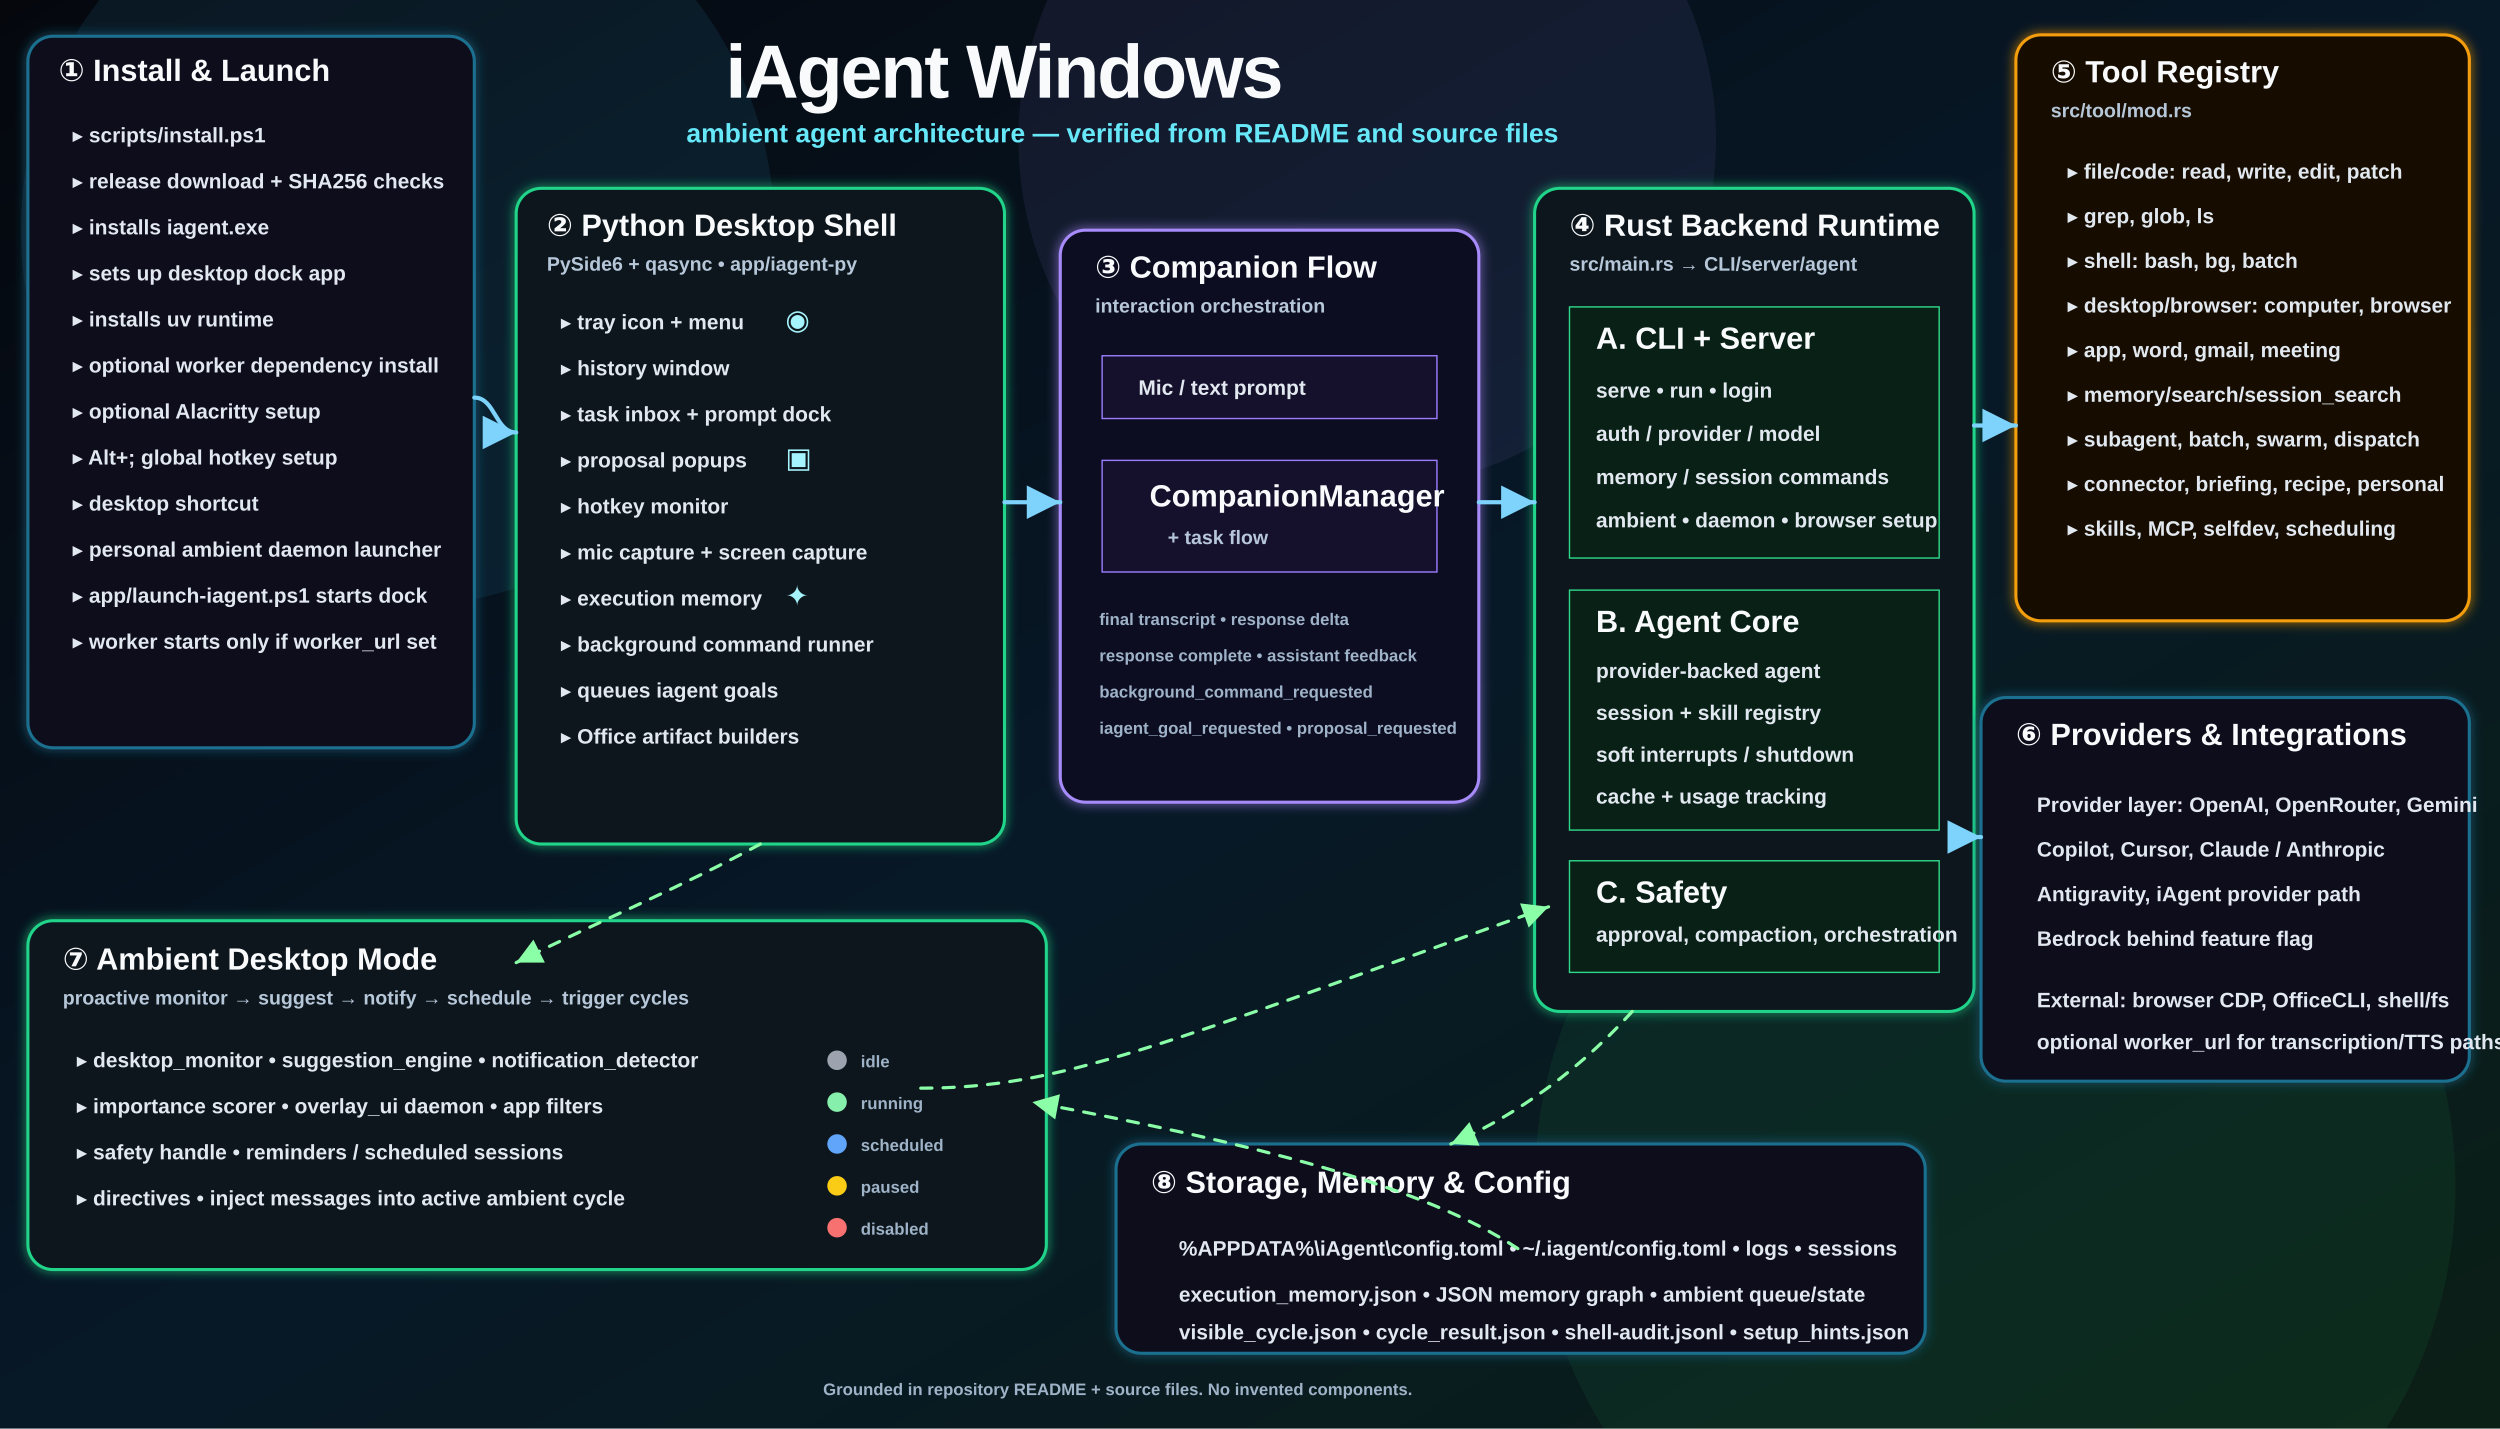
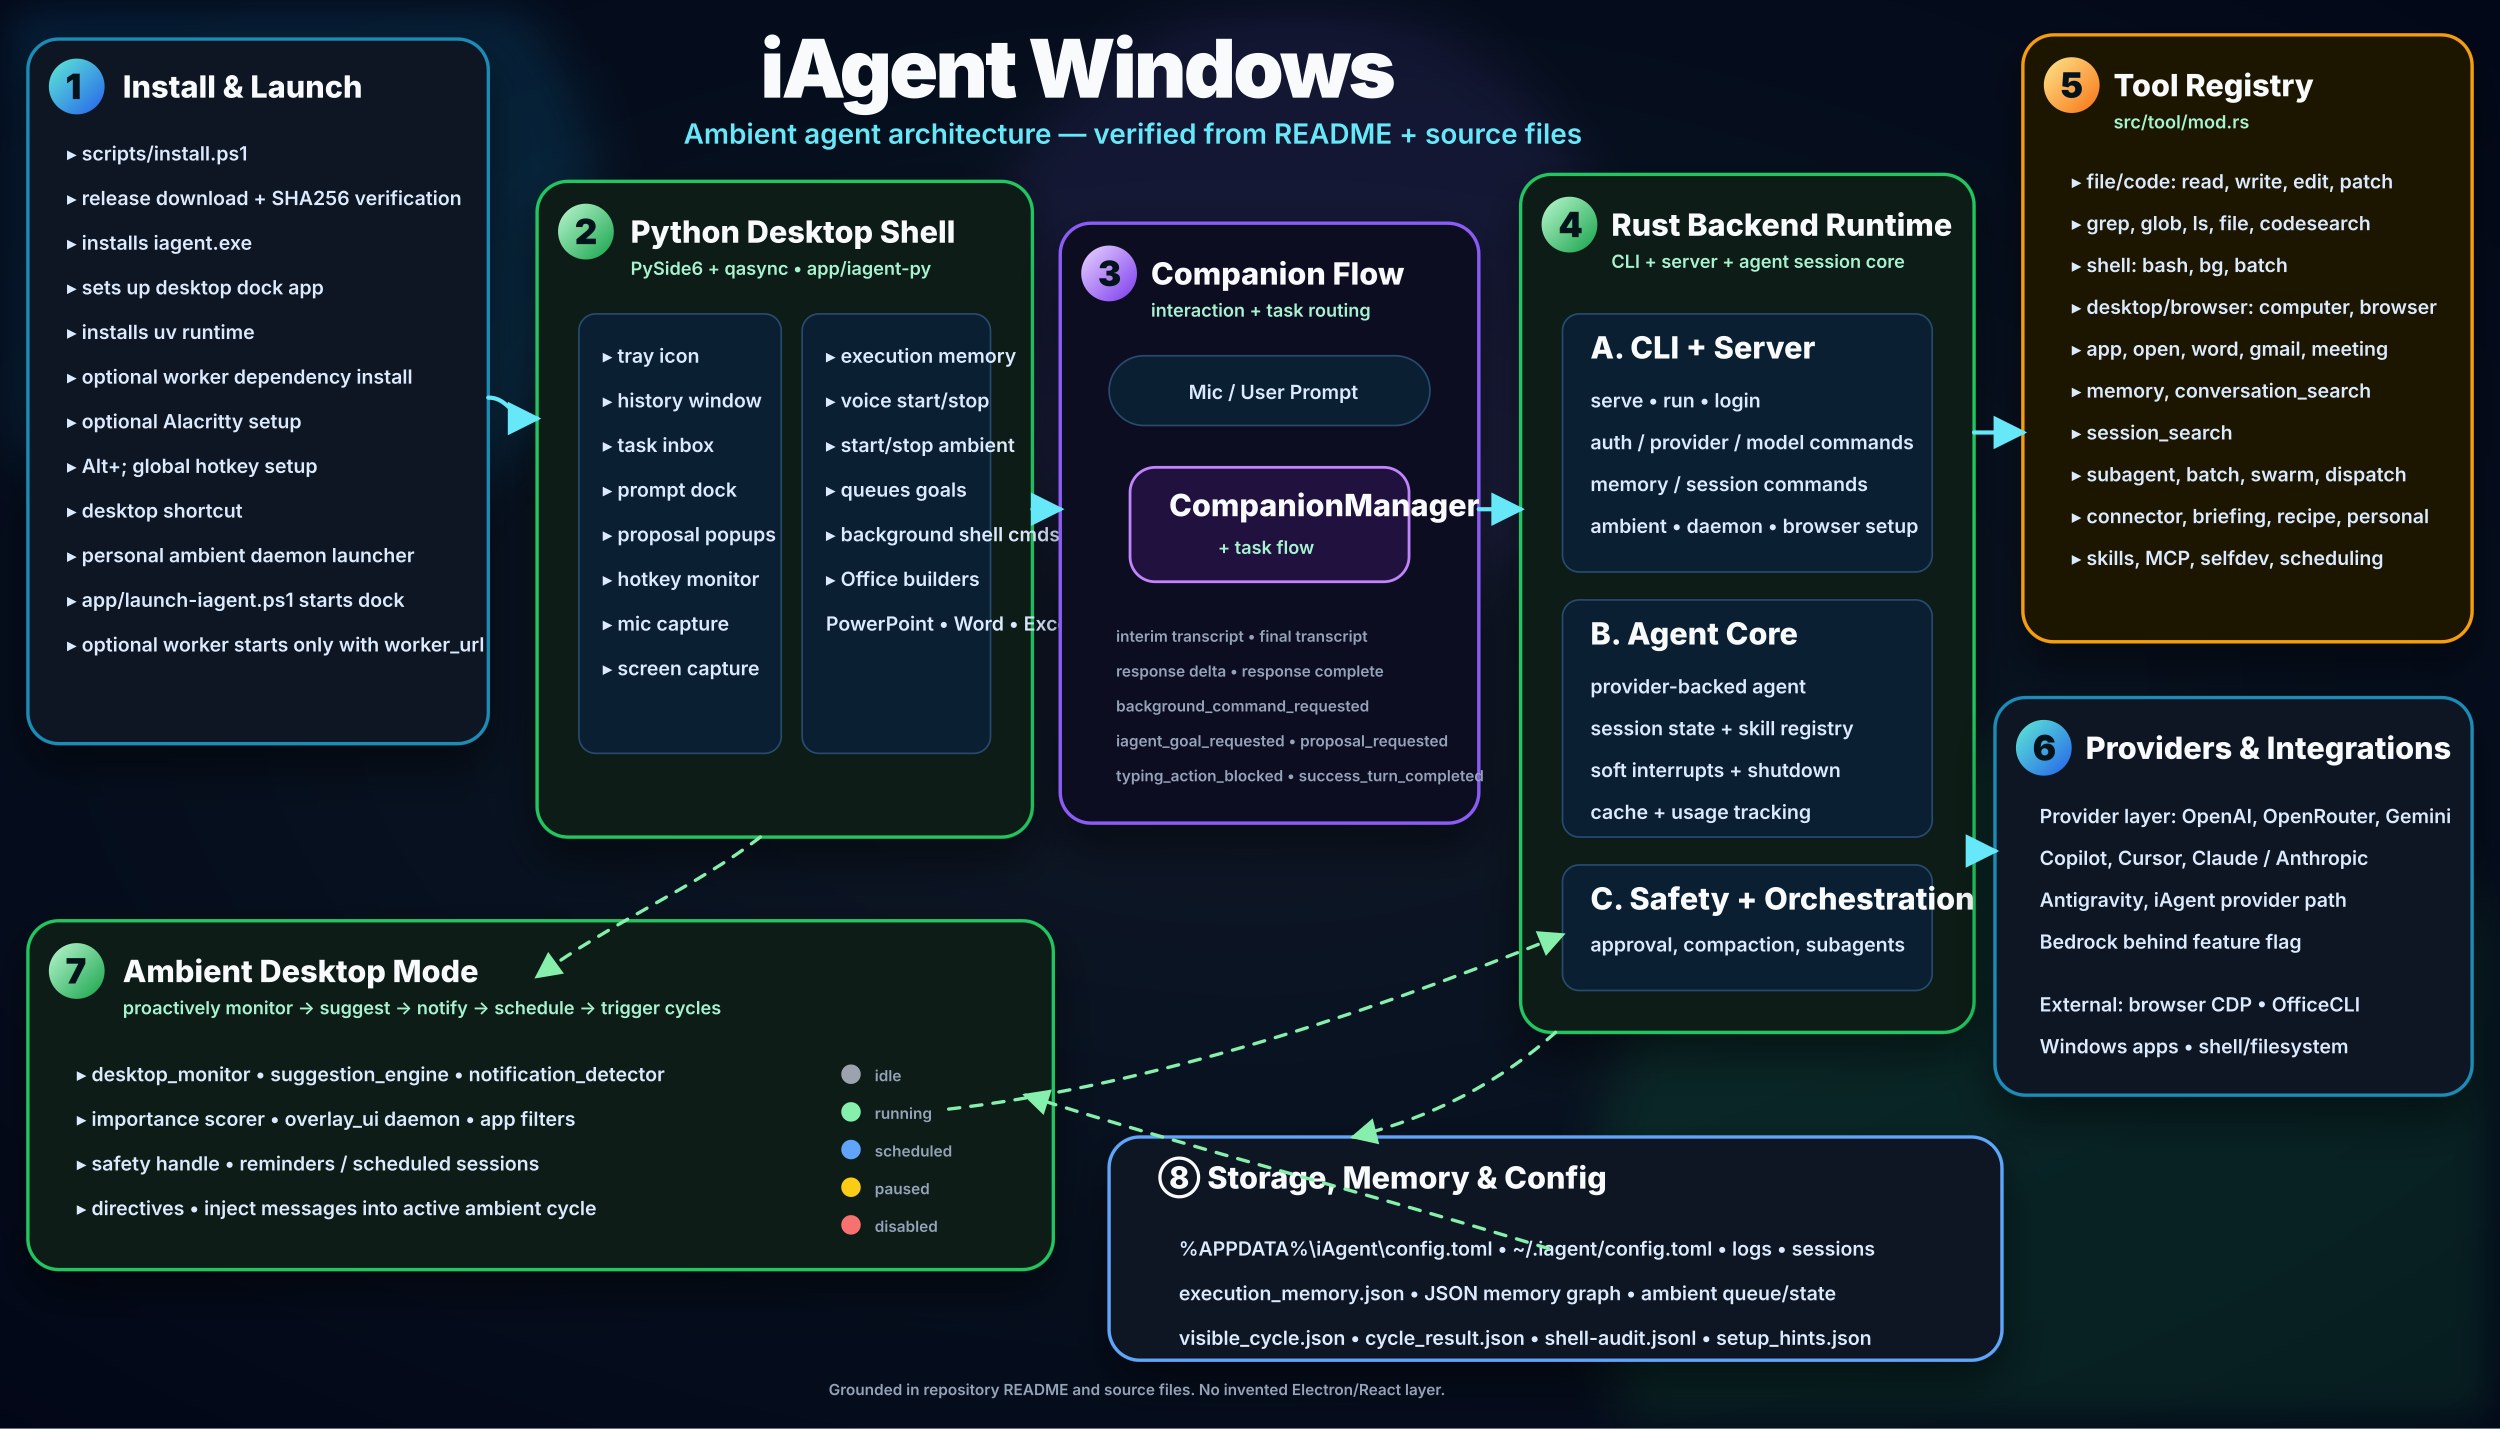
<svg xmlns="http://www.w3.org/2000/svg" width="1792" height="1024" viewBox="0 0 1792 1024" role="img" aria-labelledby="title desc">
  <defs>
-     <linearGradient id="bg" x1="0" y1="0" x2="1" y2="1">
-       <stop offset="0" stop-color="#05070d" />
-       <stop offset="0.5" stop-color="#071827" />
-       <stop offset="1" stop-color="#0b1f16" />
-     </linearGradient>
-     <linearGradient id="cyan" x1="0" y1="0" x2="1" y2="1">
-       <stop offset="0" stop-color="#42e8ff" />
-       <stop offset="1" stop-color="#227dff" />
+     <radialGradient id="bg1" cx="50%" cy="48%" r="75%">
+       <stop offset="0%" stop-color="#111827" />
+       <stop offset="45%" stop-color="#07111f" />
+       <stop offset="100%" stop-color="#020617" />
+     </radialGradient>
+     <linearGradient id="blue" x1="0" y1="0" x2="1" y2="1">
+       <stop offset="0" stop-color="#5eead4" />
+       <stop offset="1" stop-color="#2563eb" />
    </linearGradient>
    <linearGradient id="green" x1="0" y1="0" x2="1" y2="1">
-       <stop offset="0" stop-color="#76ffb3" />
-       <stop offset="1" stop-color="#1a9f66" />
+       <stop offset="0" stop-color="#bbf7d0" />
+       <stop offset="1" stop-color="#16a34a" />
    </linearGradient>
-     <linearGradient id="violet" x1="0" y1="0" x2="1" y2="1">
-       <stop offset="0" stop-color="#d0a2ff" />
-       <stop offset="1" stop-color="#6d4cff" />
+     <linearGradient id="purple" x1="0" y1="0" x2="1" y2="1">
+       <stop offset="0" stop-color="#e9d5ff" />
+       <stop offset="1" stop-color="#7c3aed" />
    </linearGradient>
-     <linearGradient id="amber" x1="0" y1="0" x2="1" y2="1">
-       <stop offset="0" stop-color="#ffd66b" />
-       <stop offset="1" stop-color="#ff8a1f" />
+     <linearGradient id="orange" x1="0" y1="0" x2="1" y2="1">
+       <stop offset="0" stop-color="#fde68a" />
+       <stop offset="1" stop-color="#f97316" />
    </linearGradient>
-     <filter id="glow">
-       <feGaussianBlur stdDeviation="4" result="b" />
-       <feMerge>
-         <feMergeNode in="b" />
-         <feMergeNode in="SourceGraphic" />
-       </feMerge>
+     <filter id="shadow" x="-15%" y="-15%" width="130%" height="140%">
+       <feDropShadow dx="0" dy="16" stdDeviation="16" flood-color="#000" flood-opacity=".45" />
    </filter>
+     <filter id="soft">
+       <feGaussianBlur stdDeviation="18" />
+     </filter>
+     <marker id="arr" markerWidth="12" markerHeight="12" refX="9" refY="6" orient="auto">
+       <path d="M2 2 L10 6 L2 10 Z" fill="#67e8f9" />
+     </marker>
+     <marker id="garr" markerWidth="12" markerHeight="12" refX="9" refY="6" orient="auto">
+       <path d="M2 2 L10 6 L2 10 Z" fill="#86efac" />
+     </marker>
    <style>
-       .title{font:900 54px 'Segoe UI',Arial,sans-serif;fill:#f8fafc;letter-spacing:-1.5px}.sub{font:600 19px 'Segoe UI',Arial,sans-serif;fill:#67e8f9}.panel{fill:#07111f;stroke:#1f6f8f;stroke-width:2.2;rx:18;filter:url(#glow)}.p2{fill:#07151c;stroke:#20d38a}.p3{fill:#100d22;stroke:#a78bfa}.p4{fill:#151006;stroke:#f59e0b}.h{font:800 22px 'Segoe UI',Arial,sans-serif;fill:#f8fafc}.m{font:600 14px 'Segoe UI',Arial,sans-serif;fill:#b6c7d9}.t{font:600 15px 'Segoe UI',Arial,sans-serif;fill:#e2e8f0}.tiny{font:600 12px 'Segoe UI',Arial,sans-serif;fill:#9fb3c8}.chip{font:800 13px 'Segoe UI',Arial,sans-serif;fill:#001018}.line{fill:none;stroke:#7dd3fc;stroke-width:3;stroke-linecap:round;stroke-linejoin:round;marker-end:url(#arrow)}.dash{fill:none;stroke:#8bffa8;stroke-width:2.3;stroke-dasharray:8 8;stroke-linecap:round;marker-end:url(#arrow2)}.box{fill:#0b1726;stroke:#284767;stroke-width:1.4;rx:9}.gbox{fill:#092016;stroke:#2fd889}.vbox{fill:#15102b;stroke:#9b7cff}.abox{fill:#1d1406;stroke:#f5a524}.icon{font:800 20px 'Segoe UI Symbol','Segoe UI',Arial,sans-serif;fill:#a5f3fc}
+       .title{font:900 58px Inter,'Segoe UI',Arial,sans-serif;fill:#f8fafc;letter-spacing:-2px}.subtitle{font:600 20px Inter,'Segoe UI',Arial,sans-serif;fill:#67e8f9}.panel{fill:#071423;stroke:#1e8bb6;stroke-width:2.4;filter:url(#shadow)}.green{fill:#071a13;stroke:#22c55e}.purple{fill:#110c24;stroke:#8b5cf6}.orange{fill:#1f1305;stroke:#f59e0b}.store{fill:#081422;stroke:#60a5fa}.h{font:800 22px Inter,'Segoe UI',Arial,sans-serif;fill:#f8fafc}.sub{font:600 13px Inter,'Segoe UI',Arial,sans-serif;fill:#a7f3d0}.txt{font:600 14px Inter,'Segoe UI',Arial,sans-serif;fill:#dbeafe}.tiny{font:600 11px Inter,'Segoe UI',Arial,sans-serif;fill:#94a3b8}.chip{font:900 15px Inter,'Segoe UI',Arial,sans-serif;fill:#02111b}.node{fill:#0b1f32;stroke:#274b6f;stroke-width:1.2}.g{fill:none;stroke:#67e8f9;stroke-width:3;marker-end:url(#arr);stroke-linecap:round}.gd{fill:none;stroke:#86efac;stroke-width:2.4;marker-end:url(#garr);stroke-dasharray:8 8;stroke-linecap:round}.thin{fill:none;stroke:#64748b;stroke-width:1.4;stroke-dasharray:5 7}.n{font:900 25px Inter,'Segoe UI',Arial,sans-serif;fill:#03131b}.ic{font:900 24px 'Segoe UI Symbol','Segoe UI',Arial,sans-serif;fill:#bfdbfe}
    </style>
-     <marker id="arrow" markerWidth="12" markerHeight="12" refX="10" refY="6" orient="auto">
-       <path d="M2,2 L10,6 L2,10 Z" fill="#7dd3fc" />
-     </marker>
-     <marker id="arrow2" markerWidth="12" markerHeight="12" refX="10" refY="6" orient="auto">
-       <path d="M2,2 L10,6 L2,10 Z" fill="#8bffa8" />
-     </marker>
  </defs>
-   <rect width="1792" height="1024" fill="url(#bg)" />
-   <circle cx="285" cy="165" r="270" fill="#38bdf8" opacity=".09" />
-   <circle cx="1430" cy="850" r="330" fill="#22c55e" opacity=".08" />
-   <circle cx="980" cy="100" r="250" fill="#a78bfa" opacity=".08" />
-   <text x="520" y="70" class="title">iAgent Windows</text>
-   <text x="492" y="102" class="sub">ambient agent architecture — verified from README and source files</text>
-   <rect x="20" y="26" width="320" height="510" rx="20" class="panel" />
-   <text x="42" y="58" class="h">① Install &amp; Launch</text>
-   <g class="t">
-     <text x="52" y="102">▸ scripts/install.ps1</text>
-     <text x="52" y="135">▸ release download + SHA256 checks</text>
-     <text x="52" y="168">▸ installs iagent.exe</text>
-     <text x="52" y="201">▸ sets up desktop dock app</text>
-     <text x="52" y="234">▸ installs uv runtime</text>
-     <text x="52" y="267">▸ optional worker dependency install</text>
-     <text x="52" y="300">▸ optional Alacritty setup</text>
-     <text x="52" y="333">▸ Alt+; global hotkey setup</text>
-     <text x="52" y="366">▸ desktop shortcut</text>
-     <text x="52" y="399">▸ personal ambient daemon launcher</text>
-     <text x="52" y="432">▸ app/launch-iagent.ps1 starts dock</text>
-     <text x="52" y="465">▸ worker starts only if worker_url set</text>
+   <rect width="1792" height="1024" fill="url(#bg1)" />
+   <circle cx="190" cy="160" r="240" fill="#0ea5e9" opacity=".14" filter="url(#soft)" />
+   <circle cx="1500" cy="880" r="360" fill="#22c55e" opacity=".12" filter="url(#soft)" />
+   <circle cx="930" cy="230" r="230" fill="#8b5cf6" opacity=".10" filter="url(#soft)" />
+   <text x="545" y="70" class="title">iAgent Windows</text>
+   <text x="490" y="103" class="subtitle">Ambient agent architecture — verified from README + source files</text>
+   <rect x="20" y="28" width="330" height="505" rx="22" class="panel" />
+   <circle cx="55" cy="62" r="20" fill="url(#blue)" />
+   <text x="47" y="71" class="n">1</text>
+   <text x="88" y="70" class="h">Install &amp; Launch</text>
+   <g class="txt">
+     <text x="48" y="115">▸ scripts/install.ps1</text>
+     <text x="48" y="147">▸ release download + SHA256 verification</text>
+     <text x="48" y="179">▸ installs iagent.exe</text>
+     <text x="48" y="211">▸ sets up desktop dock app</text>
+     <text x="48" y="243">▸ installs uv runtime</text>
+     <text x="48" y="275">▸ optional worker dependency install</text>
+     <text x="48" y="307">▸ optional Alacritty setup</text>
+     <text x="48" y="339">▸ Alt+; global hotkey setup</text>
+     <text x="48" y="371">▸ desktop shortcut</text>
+     <text x="48" y="403">▸ personal ambient daemon launcher</text>
+     <text x="48" y="435">▸ app/launch-iagent.ps1 starts dock</text>
+     <text x="48" y="467">▸ optional worker starts only with worker_url</text>
  </g>
-   <rect x="370" y="135" width="350" height="470" rx="20" class="panel p2" />
-   <text x="392" y="169" class="h">② Python Desktop Shell</text>
-   <text x="392" y="194" class="m">PySide6 + qasync • app/iagent-py</text>
-   <g class="t">
-     <text x="402" y="236">▸ tray icon + menu</text>
-     <text x="402" y="269">▸ history window</text>
-     <text x="402" y="302">▸ task inbox + prompt dock</text>
-     <text x="402" y="335">▸ proposal popups</text>
-     <text x="402" y="368">▸ hotkey monitor</text>
-     <text x="402" y="401">▸ mic capture + screen capture</text>
-     <text x="402" y="434">▸ execution memory</text>
-     <text x="402" y="467">▸ background command runner</text>
-     <text x="402" y="500">▸ queues iagent goals</text>
-     <text x="402" y="533">▸ Office artifact builders</text>
+   <rect x="385" y="130" width="355" height="470" rx="22" class="panel green" />
+   <circle cx="420" cy="166" r="20" fill="url(#green)" />
+   <text x="412" y="175" class="n">2</text>
+   <text x="452" y="174" class="h">Python Desktop Shell</text>
+   <text x="452" y="197" class="sub">PySide6 + qasync • app/iagent-py</text>
+   <rect x="415" y="225" width="145" height="315" rx="12" class="node" />
+   <rect x="575" y="225" width="135" height="315" rx="12" class="node" />
+   <g class="txt">
+     <text x="432" y="260">▸ tray icon</text>
+     <text x="432" y="292">▸ history window</text>
+     <text x="432" y="324">▸ task inbox</text>
+     <text x="432" y="356">▸ prompt dock</text>
+     <text x="432" y="388">▸ proposal popups</text>
+     <text x="432" y="420">▸ hotkey monitor</text>
+     <text x="432" y="452">▸ mic capture</text>
+     <text x="432" y="484">▸ screen capture</text>
+     <text x="592" y="260">▸ execution memory</text>
+     <text x="592" y="292">▸ voice start/stop</text>
+     <text x="592" y="324">▸ start/stop ambient</text>
+     <text x="592" y="356">▸ queues goals</text>
+     <text x="592" y="388">▸ background shell cmds</text>
+     <text x="592" y="420">▸ Office builders</text>
+     <text x="592" y="452">PowerPoint • Word • Excel</text>
  </g>
-   <text x="563" y="236" class="icon">◉</text>
-   <text x="563" y="335" class="icon">▣</text>
-   <text x="563" y="434" class="icon">✦</text>
-   <rect x="760" y="165" width="300" height="410" rx="20" class="panel p3" />
-   <text x="785" y="199" class="h">③ Companion Flow</text>
-   <text x="785" y="224" class="m">interaction orchestration</text>
-   <rect x="790" y="255" width="240" height="45" class="vbox" />
-   <text x="816" y="283" class="t">Mic / text prompt</text>
-   <rect x="790" y="330" width="240" height="80" class="vbox" />
-   <text x="824" y="363" class="h">CompanionManager</text>
-   <text x="837" y="390" class="m">+ task flow</text>
+   <rect x="760" y="160" width="300" height="430" rx="22" class="panel purple" />
+   <circle cx="795" cy="196" r="20" fill="url(#purple)" />
+   <text x="787" y="205" class="n">3</text>
+   <text x="825" y="204" class="h">Companion Flow</text>
+   <text x="825" y="227" class="sub">interaction + task routing</text>
+   <rect x="795" y="255" width="230" height="50" rx="25" class="node" />
+   <text x="852" y="286" class="txt">Mic / User Prompt</text>
+   <rect x="810" y="335" width="200" height="82" rx="18" fill="#20113f" stroke="#c084fc" stroke-width="2" />
+   <text x="838" y="370" class="h">CompanionManager</text>
+   <text x="873" y="397" class="sub">+ task flow</text>
  <g class="tiny">
-     <text x="788" y="448">final transcript • response delta</text>
-     <text x="788" y="474">response complete • assistant feedback</text>
-     <text x="788" y="500">background_command_requested</text>
-     <text x="788" y="526">iagent_goal_requested • proposal_requested</text>
+     <text x="800" y="460">interim transcript • final transcript</text>
+     <text x="800" y="485">response delta • response complete</text>
+     <text x="800" y="510">background_command_requested</text>
+     <text x="800" y="535">iagent_goal_requested • proposal_requested</text>
+     <text x="800" y="560">typing_action_blocked • success_turn_completed</text>
  </g>
-   <rect x="1100" y="135" width="315" height="590" rx="20" class="panel p2" />
-   <text x="1125" y="169" class="h">④ Rust Backend Runtime</text>
-   <text x="1125" y="194" class="m">src/main.rs → CLI/server/agent</text>
-   <rect x="1125" y="220" width="265" height="180" class="gbox" />
-   <text x="1144" y="250" class="h">A. CLI + Server</text>
-   <g class="t">
-     <text x="1144" y="285">serve • run • login</text>
-     <text x="1144" y="316">auth / provider / model</text>
-     <text x="1144" y="347">memory / session commands</text>
-     <text x="1144" y="378">ambient • daemon • browser setup</text>
+   <rect x="1090" y="125" width="325" height="615" rx="22" class="panel green" />
+   <circle cx="1125" cy="161" r="20" fill="url(#green)" />
+   <text x="1117" y="170" class="n">4</text>
+   <text x="1155" y="169" class="h">Rust Backend Runtime</text>
+   <text x="1155" y="192" class="sub">CLI + server + agent session core</text>
+   <rect x="1120" y="225" width="265" height="185" rx="12" class="node" />
+   <text x="1140" y="257" class="h">A. CLI + Server</text>
+   <g class="txt">
+     <text x="1140" y="292">serve • run • login</text>
+     <text x="1140" y="322">auth / provider / model commands</text>
+     <text x="1140" y="352">memory / session commands</text>
+     <text x="1140" y="382">ambient • daemon • browser setup</text>
  </g>
-   <rect x="1125" y="423" width="265" height="172" class="gbox" />
-   <text x="1144" y="453" class="h">B. Agent Core</text>
-   <g class="t">
-     <text x="1144" y="486">provider-backed agent</text>
-     <text x="1144" y="516">session + skill registry</text>
-     <text x="1144" y="546">soft interrupts / shutdown</text>
-     <text x="1144" y="576">cache + usage tracking</text>
+   <rect x="1120" y="430" width="265" height="170" rx="12" class="node" />
+   <text x="1140" y="462" class="h">B. Agent Core</text>
+   <g class="txt">
+     <text x="1140" y="497">provider-backed agent</text>
+     <text x="1140" y="527">session state + skill registry</text>
+     <text x="1140" y="557">soft interrupts + shutdown</text>
+     <text x="1140" y="587">cache + usage tracking</text>
  </g>
-   <rect x="1125" y="617" width="265" height="80" class="gbox" />
-   <text x="1144" y="647" class="h">C. Safety</text>
-   <text x="1144" y="675" class="t">approval, compaction, orchestration</text>
-   <rect x="1445" y="25" width="325" height="420" rx="20" class="panel p4" />
-   <text x="1470" y="59" class="h">⑤ Tool Registry</text>
-   <text x="1470" y="84" class="m">src/tool/mod.rs</text>
-   <g class="t">
-     <text x="1482" y="128">▸ file/code: read, write, edit, patch</text>
-     <text x="1482" y="160">▸ grep, glob, ls</text>
-     <text x="1482" y="192">▸ shell: bash, bg, batch</text>
-     <text x="1482" y="224">▸ desktop/browser: computer, browser</text>
-     <text x="1482" y="256">▸ app, word, gmail, meeting</text>
-     <text x="1482" y="288">▸ memory/search/session_search</text>
-     <text x="1482" y="320">▸ subagent, batch, swarm, dispatch</text>
-     <text x="1482" y="352">▸ connector, briefing, recipe, personal</text>
-     <text x="1482" y="384">▸ skills, MCP, selfdev, scheduling</text>
+   <rect x="1120" y="620" width="265" height="90" rx="12" class="node" />
+   <text x="1140" y="652" class="h">C. Safety + Orchestration</text>
+   <text x="1140" y="682" class="txt">approval, compaction, subagents</text>
+   <rect x="1450" y="25" width="322" height="435" rx="22" class="panel orange" />
+   <circle cx="1485" cy="61" r="20" fill="url(#orange)" />
+   <text x="1477" y="70" class="n">5</text>
+   <text x="1515" y="69" class="h">Tool Registry</text>
+   <text x="1515" y="92" class="sub">src/tool/mod.rs</text>
+   <g class="txt">
+     <text x="1485" y="135">▸ file/code: read, write, edit, patch</text>
+     <text x="1485" y="165">▸ grep, glob, ls, file, codesearch</text>
+     <text x="1485" y="195">▸ shell: bash, bg, batch</text>
+     <text x="1485" y="225">▸ desktop/browser: computer, browser</text>
+     <text x="1485" y="255">▸ app, open, word, gmail, meeting</text>
+     <text x="1485" y="285">▸ memory, conversation_search</text>
+     <text x="1485" y="315">▸ session_search</text>
+     <text x="1485" y="345">▸ subagent, batch, swarm, dispatch</text>
+     <text x="1485" y="375">▸ connector, briefing, recipe, personal</text>
+     <text x="1485" y="405">▸ skills, MCP, selfdev, scheduling</text>
  </g>
-   <rect x="1420" y="500" width="350" height="275" rx="20" class="panel" />
-   <text x="1445" y="534" class="h">⑥ Providers &amp; Integrations</text>
-   <g class="t">
-     <text x="1460" y="582">Provider layer: OpenAI, OpenRouter, Gemini</text>
-     <text x="1460" y="614">Copilot, Cursor, Claude / Anthropic</text>
-     <text x="1460" y="646">Antigravity, iAgent provider path</text>
-     <text x="1460" y="678">Bedrock behind feature flag</text>
-     <text x="1460" y="722">External: browser CDP, OfficeCLI, shell/fs</text>
-     <text x="1460" y="752">optional worker_url for transcription/TTS paths</text>
+   <rect x="1430" y="500" width="342" height="285" rx="22" class="panel" />
+   <circle cx="1465" cy="536" r="20" fill="url(#blue)" />
+   <text x="1457" y="545" class="n">6</text>
+   <text x="1495" y="544" class="h">Providers &amp; Integrations</text>
+   <g class="txt">
+     <text x="1462" y="590">Provider layer: OpenAI, OpenRouter, Gemini</text>
+     <text x="1462" y="620">Copilot, Cursor, Claude / Anthropic</text>
+     <text x="1462" y="650">Antigravity, iAgent provider path</text>
+     <text x="1462" y="680">Bedrock behind feature flag</text>
+     <text x="1462" y="725">External: browser CDP • OfficeCLI</text>
+     <text x="1462" y="755">Windows apps • shell/filesystem</text>
  </g>
-   <rect x="20" y="660" width="730" height="250" rx="20" class="panel p2" />
-   <text x="45" y="695" class="h">⑦ Ambient Desktop Mode</text>
-   <text x="45" y="720" class="m">proactive monitor → suggest → notify → schedule → trigger cycles</text>
-   <g class="t">
-     <text x="55" y="765">▸ desktop_monitor • suggestion_engine • notification_detector</text>
-     <text x="55" y="798">▸ importance scorer • overlay_ui daemon • app filters</text>
-     <text x="55" y="831">▸ safety handle • reminders / scheduled sessions</text>
-     <text x="55" y="864">▸ directives • inject messages into active ambient cycle</text>
+   <rect x="20" y="660" width="735" height="250" rx="22" class="panel green" />
+   <circle cx="55" cy="696" r="20" fill="url(#green)" />
+   <text x="47" y="705" class="n">7</text>
+   <text x="88" y="704" class="h">Ambient Desktop Mode</text>
+   <text x="88" y="727" class="sub">proactively monitor → suggest → notify → schedule → trigger cycles</text>
+   <g class="txt">
+     <text x="55" y="775">▸ desktop_monitor • suggestion_engine • notification_detector</text>
+     <text x="55" y="807">▸ importance scorer • overlay_ui daemon • app filters</text>
+     <text x="55" y="839">▸ safety handle • reminders / scheduled sessions</text>
+     <text x="55" y="871">▸ directives • inject messages into active ambient cycle</text>
  </g>
  <g class="tiny">
-     <circle cx="600" cy="760" r="7" fill="#9ca3af" />
-     <text x="617" y="765">idle</text>
-     <circle cx="600" cy="790" r="7" fill="#86efac" />
-     <text x="617" y="795">running</text>
-     <circle cx="600" cy="820" r="7" fill="#60a5fa" />
-     <text x="617" y="825">scheduled</text>
-     <circle cx="600" cy="850" r="7" fill="#facc15" />
-     <text x="617" y="855">paused</text>
-     <circle cx="600" cy="880" r="7" fill="#f87171" />
-     <text x="617" y="885">disabled</text>
+     <circle cx="610" cy="770" r="7" fill="#9ca3af" />
+     <text x="627" y="775">idle</text>
+     <circle cx="610" cy="797" r="7" fill="#86efac" />
+     <text x="627" y="802">running</text>
+     <circle cx="610" cy="824" r="7" fill="#60a5fa" />
+     <text x="627" y="829">scheduled</text>
+     <circle cx="610" cy="851" r="7" fill="#facc15" />
+     <text x="627" y="856">paused</text>
+     <circle cx="610" cy="878" r="7" fill="#f87171" />
+     <text x="627" y="883">disabled</text>
  </g>
-   <rect x="800" y="820" width="580" height="150" rx="20" class="panel" />
-   <text x="825" y="855" class="h">⑧ Storage, Memory &amp; Config</text>
-   <g class="t">
+   <rect x="795" y="815" width="640" height="160" rx="22" class="panel store" />
+   <text x="830" y="852" class="h">⑧ Storage, Memory &amp; Config</text>
+   <g class="txt">
    <text x="845" y="900">%APPDATA%\iAgent\config.toml • ~/.iagent/config.toml • logs • sessions</text>
-     <text x="845" y="933">execution_memory.json • JSON memory graph • ambient queue/state</text>
-     <text x="845" y="960">visible_cycle.json • cycle_result.json • shell-audit.jsonl • setup_hints.json</text>
+     <text x="845" y="932">execution_memory.json • JSON memory graph • ambient queue/state</text>
+     <text x="845" y="964">visible_cycle.json • cycle_result.json • shell-audit.jsonl • setup_hints.json</text>
  </g>
-   <path class="line" d="M340 285 C355 285 355 310 370 310" />
-   <path class="line" d="M720 360 C742 360 742 360 760 360" />
-   <path class="line" d="M1060 360 C1080 360 1080 360 1100 360" />
-   <path class="line" d="M1415 305 C1430 305 1430 305 1445 305" />
-   <path class="line" d="M1415 600 C1418 600 1418 600 1420 600" />
-   <path class="dash" d="M545 605 C490 635 430 660 370 690" />
-   <path class="dash" d="M1170 725 C1125 775 1075 805 1040 820" />
-   <path class="dash" d="M660 780 C760 780 830 750 1110 650" />
-   <path class="dash" d="M1088 895 C1020 850 900 820 740 790" />
-   <text x="590" y="1000" class="tiny">Grounded in repository README + source files. No invented components.</text>
+   <path class="g" d="M350 285 C365 285 365 300 385 300" />
+   <path class="g" d="M740 365 C750 365 750 365 760 365" />
+   <path class="g" d="M1060 365 C1075 365 1075 365 1090 365" />
+   <path class="g" d="M1415 310 C1430 310 1430 310 1450 310" />
+   <path class="g" d="M1415 610 C1422 610 1422 610 1430 610" />
+   <path class="gd" d="M545 600 C500 635 440 660 385 700" />
+   <path class="gd" d="M1115 740 C1065 785 1010 805 970 815" />
+   <path class="gd" d="M680 795 C810 780 960 735 1120 670" />
+   <path class="gd" d="M1110 895 C980 855 860 825 735 785" />
+   <text x="594" y="1000" class="tiny">Grounded in repository README and source files. No invented Electron/React layer.</text>
</svg>
